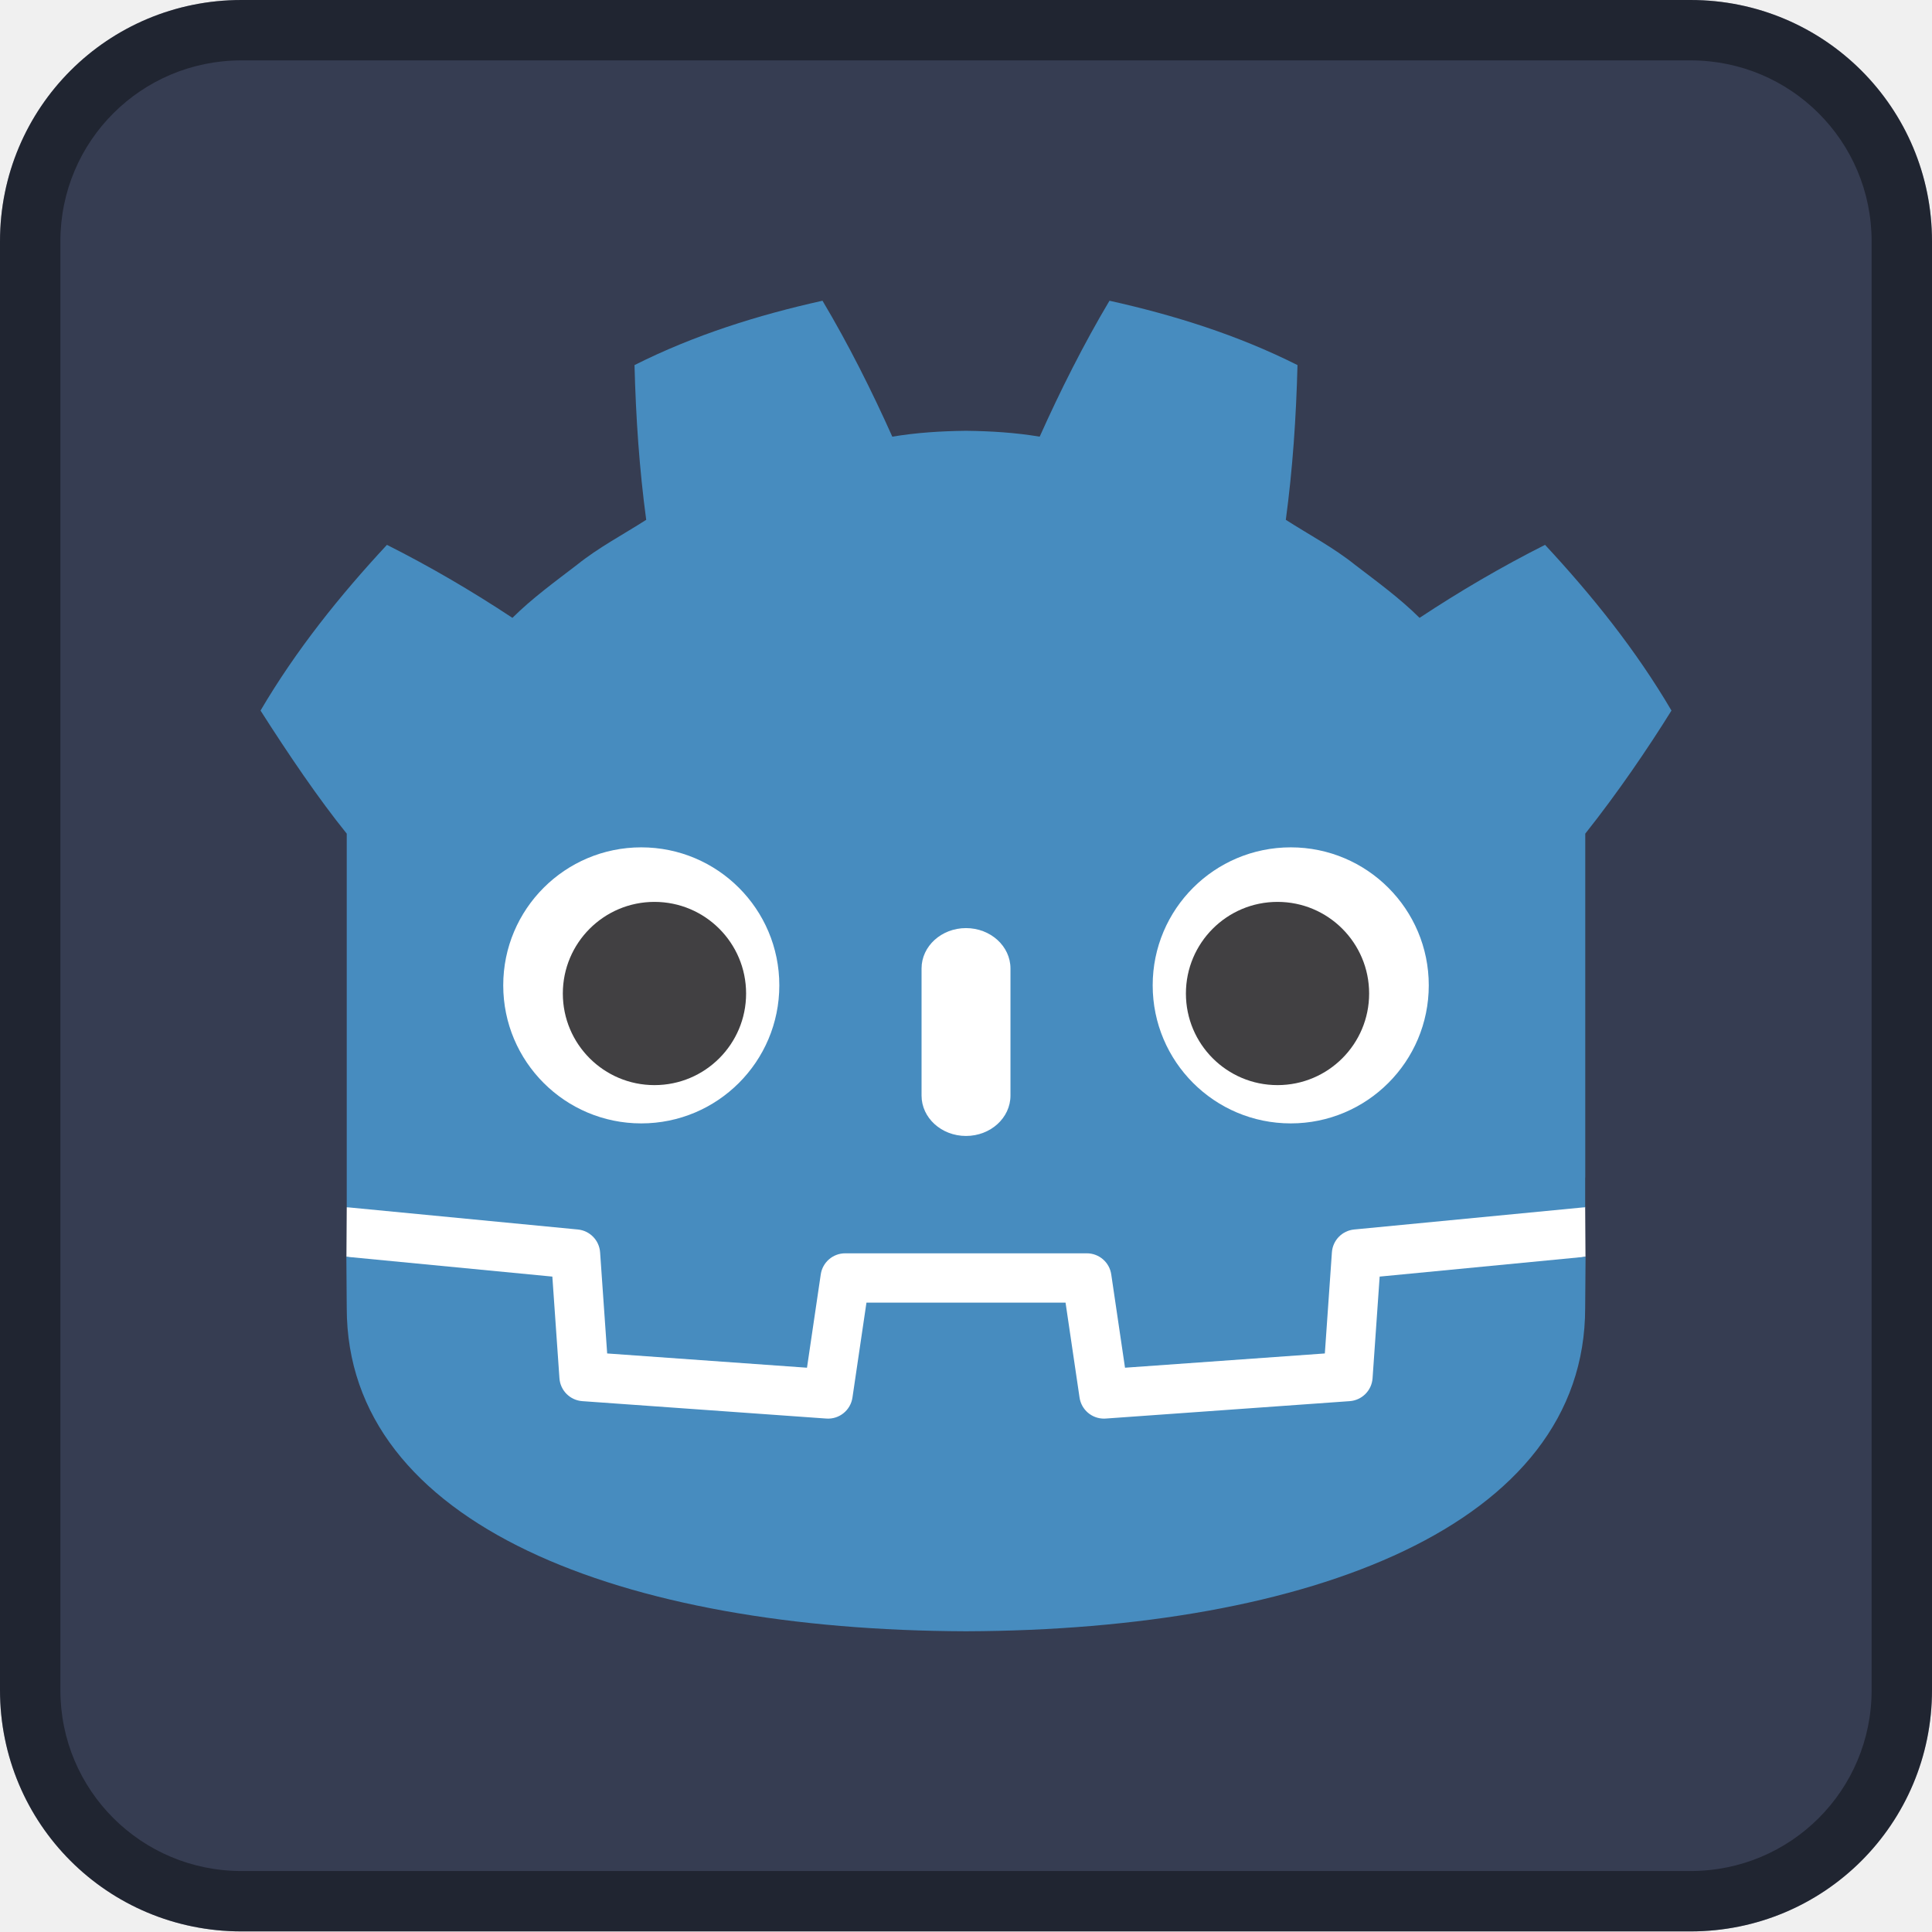
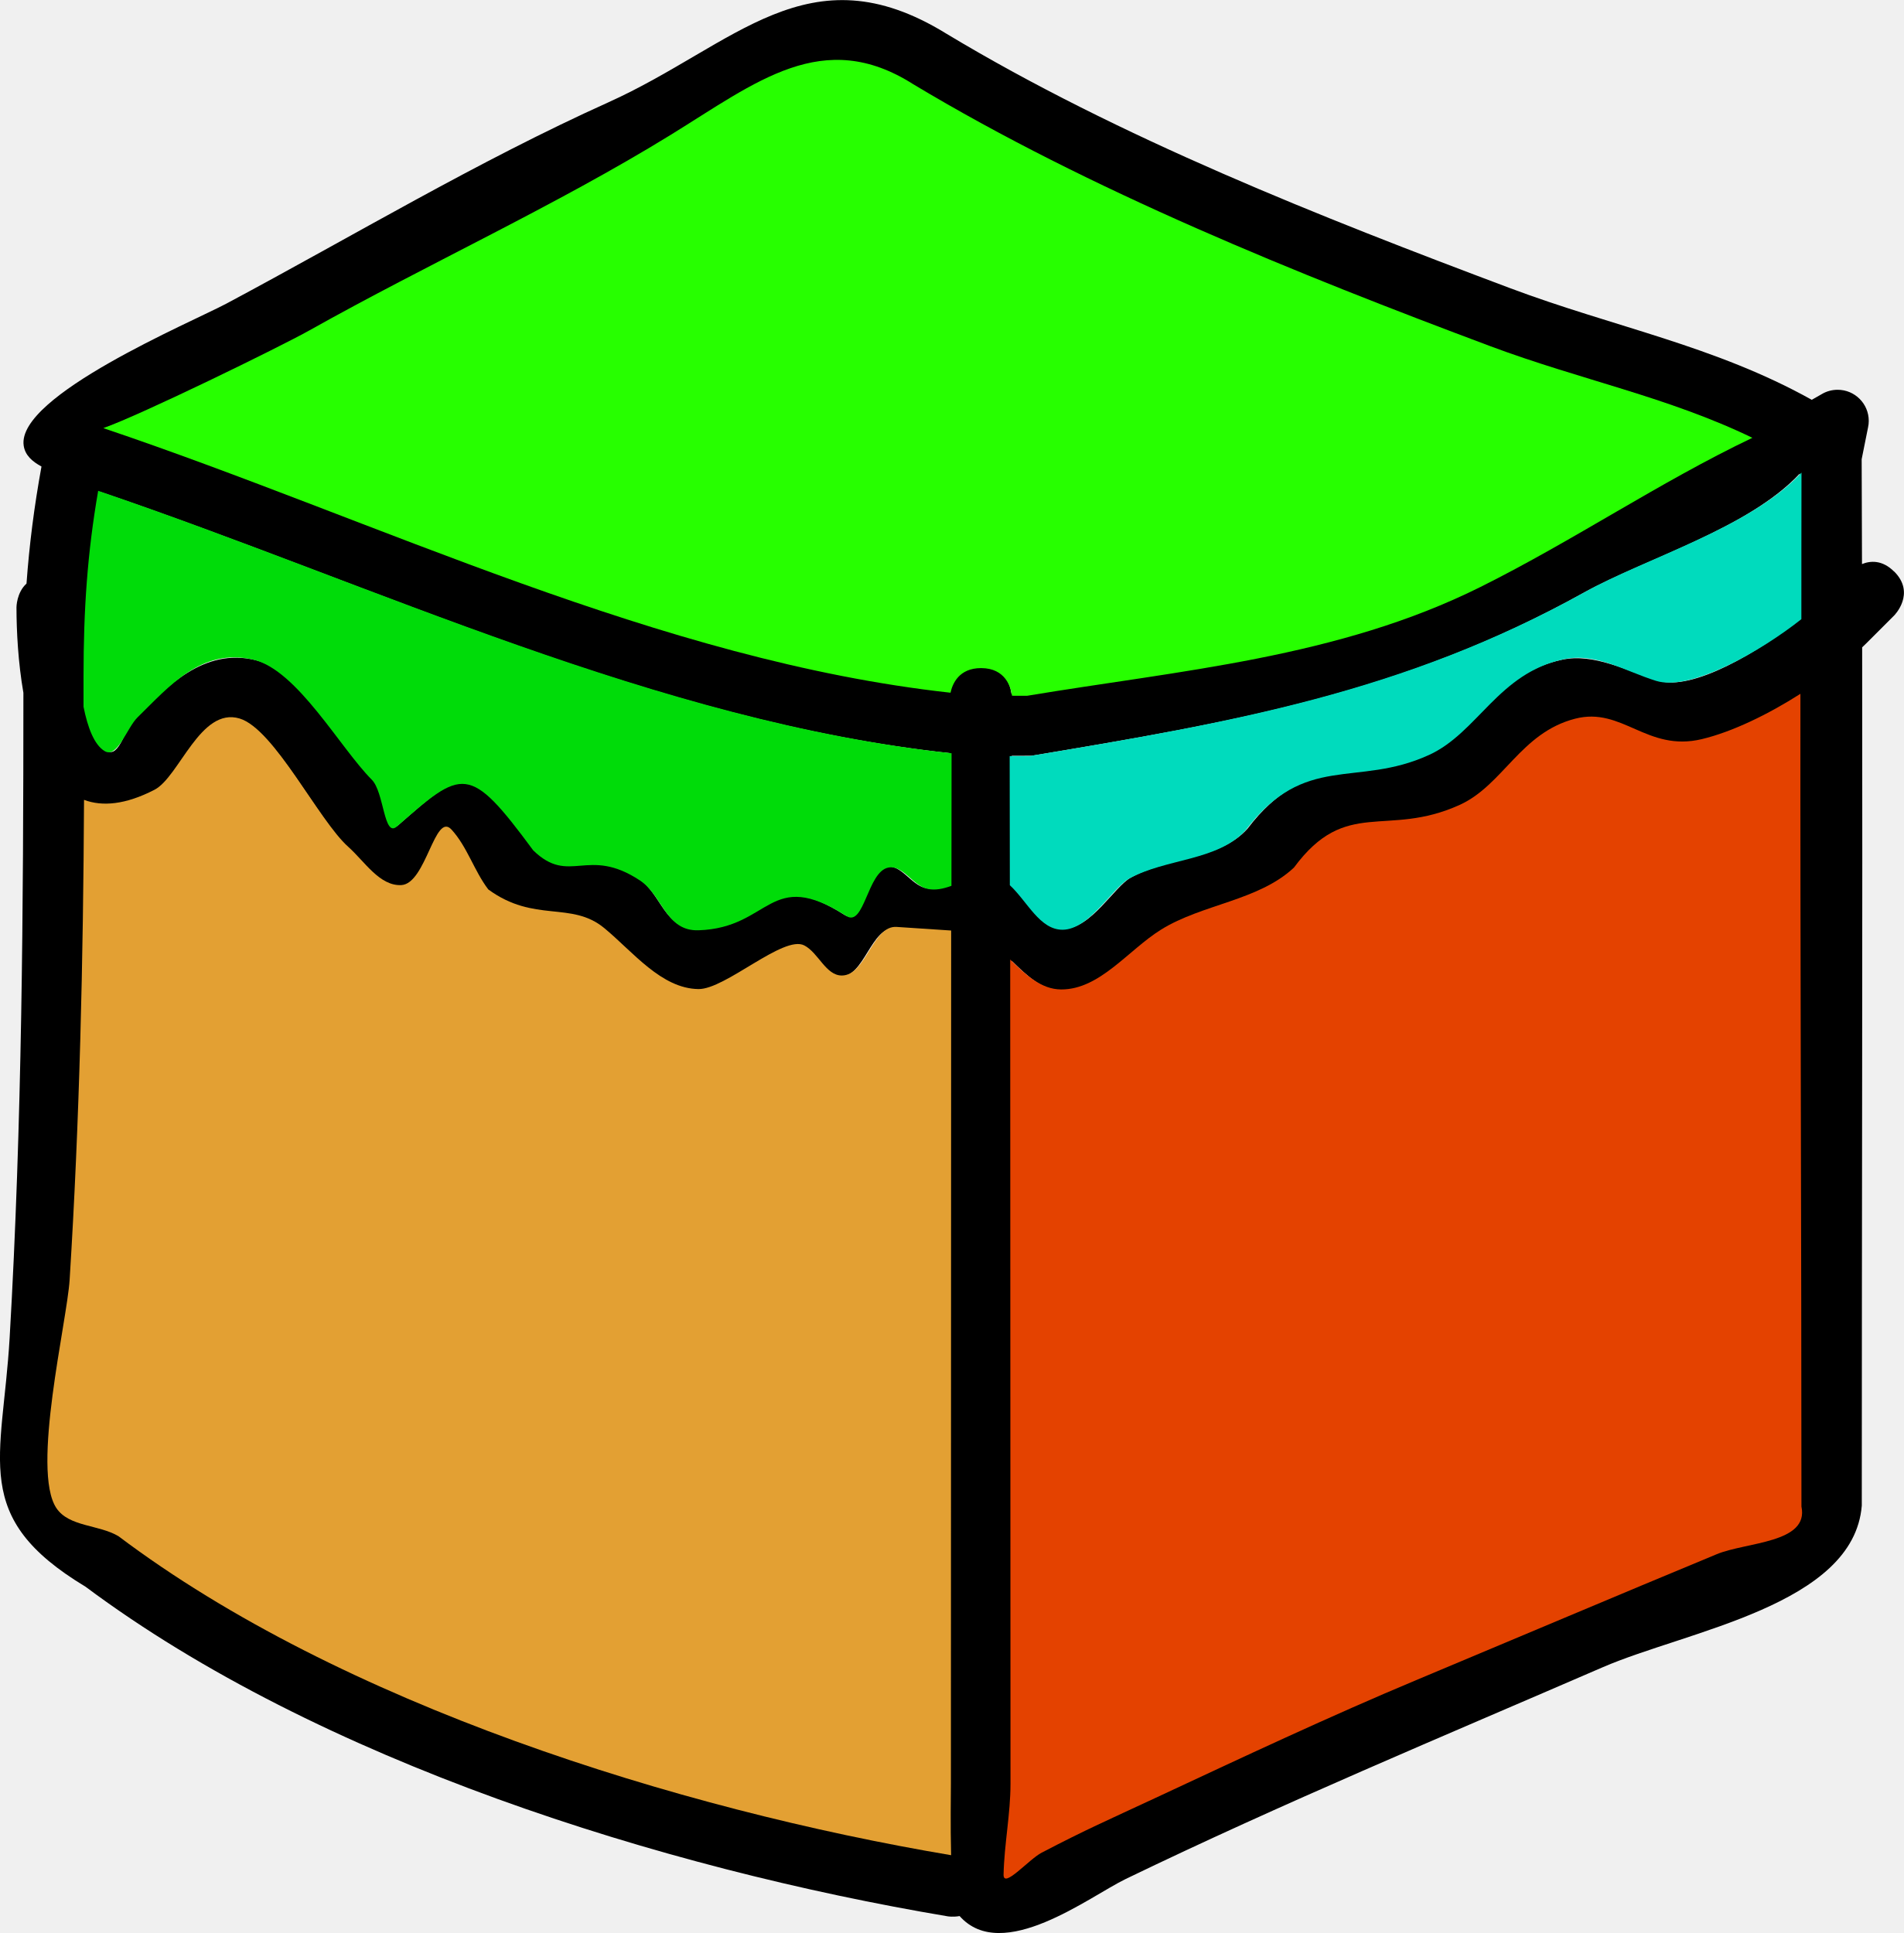
- <svg xmlns="http://www.w3.org/2000/svg" height="128" width="128">
-   <g transform="translate(32 32)">
-     <path d="m-16-32c-8.86 0-16 7.13-16 15.99v95.98c0 8.86 7.13 15.99 16 15.99h96c8.86 0 16-7.13 16-15.99v-95.98c0-8.85-7.14-15.99-16-15.99z" fill="#363d52" />
-     <path d="m-16-32c-8.86 0-16 7.13-16 15.99v95.98c0 8.86 7.13 15.99 16 15.99h96c8.86 0 16-7.13 16-15.99v-95.98c0-8.85-7.14-15.99-16-15.99zm0 4h96c6.64 0 12 5.35 12 11.99v95.98c0 6.64-5.35 11.99-12 11.99h-96c-6.64 0-12-5.35-12-11.99v-95.98c0-6.64 5.36-11.99 12-11.99z" fill-opacity=".4" />
-   </g>
-   <g stroke-width="9.927" transform="matrix(.1007308 0 0 .1007308 12.42592 2.256365)">
-     <path d="m0 0s-.325 1.994-.515 1.976l-36.182-3.491c-2.879-.278-5.115-2.574-5.317-5.459l-.994-14.247-27.992-1.997-1.904 12.912c-.424 2.872-2.932 5.037-5.835 5.037h-38.188c-2.902 0-5.41-2.165-5.834-5.037l-1.905-12.912-27.992 1.997-.994 14.247c-.202 2.886-2.438 5.182-5.317 5.46l-36.2 3.49c-.187.018-.324-1.978-.511-1.978l-.049-7.83 30.658-4.944 1.004-14.374c.203-2.91 2.551-5.263 5.463-5.472l38.551-2.75c.146-.01.29-.016.434-.016 2.897 0 5.401 2.166 5.825 5.038l1.959 13.286h28.005l1.959-13.286c.423-2.871 2.93-5.037 5.831-5.037.142 0 .284.005.423.015l38.556 2.75c2.911.209 5.26 2.562 5.463 5.472l1.003 14.374 30.645 4.966z" fill="#fff" transform="matrix(4.162611 0 0 -4.162611 919.2406 771.6719)" />
-     <path d="m0 0v-47.514-6.035-5.492c.108-.001.216-.005.323-.015l36.196-3.49c1.896-.183 3.382-1.709 3.514-3.609l1.116-15.978 31.574-2.253 2.175 14.747c.282 1.912 1.922 3.329 3.856 3.329h38.188c1.933 0 3.573-1.417 3.855-3.329l2.175-14.747 31.575 2.253 1.115 15.978c.133 1.9 1.618 3.425 3.514 3.609l36.182 3.49c.107.01.214.014.322.015v4.711l.015.005v54.325c5.097 6.416 9.923 13.494 13.621 19.449-5.651 9.62-12.575 18.217-19.976 26.182-6.864-3.455-13.531-7.369-19.828-11.534-3.151 3.132-6.7 5.694-10.186 8.372-3.425 2.751-7.285 4.768-10.946 7.118 1.09 8.117 1.629 16.108 1.846 24.448-9.446 4.754-19.519 7.906-29.708 10.17-4.068-6.837-7.788-14.241-11.028-21.479-3.842.642-7.702.88-11.567.926v.006c-.027 0-.052-.006-.075-.006-.024 0-.049.006-.073.006v-.006c-3.872-.046-7.729-.284-11.572-.926-3.238 7.238-6.956 14.642-11.03 21.479-10.184-2.264-20.258-5.416-29.703-10.17.216-8.34.755-16.331 1.848-24.448-3.668-2.35-7.523-4.367-10.949-7.118-3.481-2.678-7.036-5.24-10.188-8.372-6.297 4.165-12.962 8.079-19.828 11.534-7.401-7.965-14.321-16.562-19.974-26.182 4.443-6.974 9.208-13.983 13.621-19.449z" fill="#478cbf" transform="matrix(4.162611 0 0 -4.162611 104.6989 525.907)" />
-     <path d="m0 0-1.121-16.063c-.135-1.936-1.675-3.477-3.611-3.616l-38.555-2.751c-.094-.007-.188-.01-.281-.01-1.916 0-3.569 1.406-3.852 3.33l-2.211 14.994h-31.459l-2.211-14.994c-.297-2.018-2.101-3.469-4.133-3.32l-38.555 2.751c-1.936.139-3.476 1.68-3.611 3.616l-1.121 16.063-32.547 3.138c.015-3.498.06-7.33.06-8.093 0-34.374 43.605-50.896 97.781-51.086h.066.067c54.176.19 97.766 16.712 97.766 51.086 0 .777.047 4.593.063 8.093z" fill="#478cbf" transform="matrix(4.162611 0 0 -4.162611 784.0714 817.2428)" />
-     <path d="m0 0c0-12.052-9.765-21.815-21.813-21.815-12.042 0-21.81 9.763-21.81 21.815 0 12.044 9.768 21.802 21.81 21.802 12.048 0 21.813-9.758 21.813-21.802" fill="#fff" transform="matrix(4.162611 0 0 -4.162611 389.2148 625.671)" />
-     <path d="m0 0c0-7.994-6.479-14.473-14.479-14.473-7.996 0-14.479 6.479-14.479 14.473s6.483 14.479 14.479 14.479c8 0 14.479-6.485 14.479-14.479" fill="#414042" transform="matrix(4.162611 0 0 -4.162611 367.3669 631.0568)" />
-     <path d="m0 0c-3.878 0-7.021 2.858-7.021 6.381v20.081c0 3.52 3.143 6.381 7.021 6.381s7.028-2.861 7.028-6.381v-20.081c0-3.523-3.15-6.381-7.028-6.381" fill="#fff" transform="matrix(4.162611 0 0 -4.162611 511.9934 724.7395)" />
-     <path d="m0 0c0-12.052 9.765-21.815 21.815-21.815 12.041 0 21.808 9.763 21.808 21.815 0 12.044-9.767 21.802-21.808 21.802-12.05 0-21.815-9.758-21.815-21.802" fill="#fff" transform="matrix(4.162611 0 0 -4.162611 634.7871 625.671)" />
-     <path d="m0 0c0-7.994 6.477-14.473 14.471-14.473 8.002 0 14.479 6.479 14.479 14.473s-6.477 14.479-14.479 14.479c-7.994 0-14.471-6.485-14.471-14.479" fill="#414042" transform="matrix(4.162611 0 0 -4.162611 656.6406 631.0568)" />
+ <svg xmlns="http://www.w3.org/2000/svg" version="1.1" width="45.914" height="46.624" viewBox="0,0,45.914,46.624">
+   <g transform="translate(-216.7687,-151.1016)">
+     <g data-paper-data="{&quot;isPaintingLayer&quot;:true}" fill-rule="nonzero" stroke="none" stroke-width="0.5" stroke-linecap="butt" stroke-linejoin="miter" stroke-miterlimit="10" stroke-dasharray="" stroke-dashoffset="0" style="mix-blend-mode: normal">
+       <path d="M262.447,164.886c0.53,0.53 0,1.061 0,1.061l-0.667,0.667c-0.034,0.033 -0.069,0.067 -0.105,0.101c0.011,6.901 -0.009,13.802 -0.009,20.702c-0.195,2.407 -4.209,3.015 -6.253,3.901c-3.849,1.667 -7.715,3.277 -11.496,5.104c-0.872,0.421 -2.977,2.056 -4.007,0.895c-0.157,0.028 -0.284,0.007 -0.284,0.007c-6.882,-1.157 -15.172,-3.754 -20.795,-7.951c-2.787,-1.679 -2.002,-3.051 -1.83,-6.002c0.301,-5.183 0.331,-10.352 0.332,-15.559c-0.127,-0.731 -0.166,-1.479 -0.167,-2.061c0,0 0,-0.353 0.242,-0.574c0.068,-0.938 0.184,-1.85 0.361,-2.823c-0.221,-0.12 -0.395,-0.27 -0.429,-0.504c-0.176,-1.205 4.056,-2.981 4.89,-3.426c3.068,-1.639 6.052,-3.43 9.207,-4.853c3.06,-1.38 4.825,-3.703 8.144,-1.663c4.176,2.516 9.058,4.436 13.596,6.141c2.511,0.944 4.935,1.386 7.283,2.696l0.24,-0.137c0.112,-0.067 0.243,-0.105 0.384,-0.105c0.414,0 0.75,0.336 0.75,0.75c0,0.056 -0.006,0.11 -0.018,0.162l-0.153,0.763c0.003,0.843 0.006,1.686 0.008,2.529c0.203,-0.082 0.489,-0.105 0.776,0.182zM257.784,168.973c-1.327,0.318 -1.907,-0.784 -3.049,-0.488c-1.316,0.341 -1.723,1.604 -2.774,2.081c-1.768,0.802 -2.716,-0.197 -3.977,1.509c-0.855,0.802 -2.19,0.87 -3.186,1.488c-0.793,0.492 -1.469,1.44 -2.402,1.437c-0.486,-0.002 -0.855,-0.358 -1.228,-0.722c0,6.602 0,13.204 0,19.806c0,0.733 -0.154,1.459 -0.17,2.191c-0.008,0.353 0.605,-0.365 0.918,-0.529c1.095,-0.571 1.601,-0.792 2.719,-1.314c2.099,-0.979 4.189,-1.98 6.327,-2.874c2.39,-0.999 4.776,-2.009 7.169,-3.001c0.712,-0.295 2.223,-0.254 2.037,-1.14c0,-6.513 -0.015,-13.027 -0.009,-19.541c-0.783,0.5 -1.643,0.922 -2.374,1.097zM238.356,173.492c-0.588,-0.043 -0.736,1.173 -1.326,1.172c-0.385,-0.001 -0.559,-0.545 -0.901,-0.722c-0.499,-0.258 -1.896,1.066 -2.546,1.057c-0.896,-0.013 -1.565,-0.893 -2.256,-1.464c-0.8,-0.661 -1.667,-0.115 -2.782,-0.931c-0.341,-0.449 -0.501,-1.027 -0.882,-1.444c-0.405,-0.443 -0.606,1.308 -1.205,1.337c-0.524,0.026 -0.883,-0.575 -1.275,-0.924c-0.717,-0.64 -1.78,-2.845 -2.616,-3.097c-0.948,-0.286 -1.449,1.406 -2.046,1.714c-0.697,0.36 -1.253,0.406 -1.695,0.24c-0.019,3.856 -0.088,7.689 -0.329,11.538c-0.063,1.013 -0.935,4.564 -0.325,5.483c0.302,0.456 1.026,0.394 1.495,0.674c5.36,4.041 13.399,6.568 20.006,7.683c-0.019,-0.711 -0.008,-1.471 -0.008,-1.727c0,-6.835 0,-13.671 0,-20.506c-0.572,-0.039 -1.29,-0.083 -1.311,-0.085zM219.344,169.213c0.306,0.181 0.438,-0.561 0.692,-0.809c0.766,-0.747 1.646,-1.681 2.896,-1.381c1.058,0.254 2.084,2.098 2.848,2.864c0.297,0.298 0.278,1.392 0.595,1.115c1.591,-1.39 1.693,-1.544 3.247,0.56c0.88,0.858 1.282,-0.104 2.551,0.736c0.551,0.365 0.618,1.228 1.411,1.203c1.751,-0.057 1.688,-1.522 3.553,-0.331c0.432,0.276 0.505,-1.062 1.007,-1.161c0.349,-0.069 0.592,0.43 0.939,0.511c0.192,0.045 0.388,0.001 0.584,-0.07c0,-1.061 0,-2.123 0,-3.184c-7.093,-0.765 -13.799,-4.03 -20.486,-6.302c-0.259,1.494 -0.347,2.836 -0.347,4.454c0,0.244 -0,0.488 -0,0.732c0.099,0.5 0.258,0.915 0.51,1.065zM242.439,173.5c0.64,-0.006 1.204,-1.011 1.598,-1.23c0.889,-0.494 2.133,-0.423 2.814,-1.178c1.432,-1.884 2.606,-1.026 4.357,-1.824c1.182,-0.539 1.641,-1.914 3.226,-2.253c0.775,-0.166 1.567,0.269 2.323,0.505c0.835,0.26 2.445,-0.712 3.405,-1.474c0.002,-1.174 0.005,-2.347 0.008,-3.521c-1.235,1.327 -3.741,2.057 -5.218,2.878c-4.361,2.425 -8.461,3.12 -13.306,3.927c-0.16,0 -0.319,0.001 -0.479,0.001c0,1.034 0,2.067 0,3.101c0.426,0.395 0.718,1.073 1.272,1.067zM252.656,159.453c-4.627,-1.732 -9.602,-3.71 -13.86,-6.269c-2.178,-1.389 -3.753,-0.069 -5.822,1.205c-2.775,1.709 -5.833,3.078 -8.691,4.681c-0.73,0.41 -4.079,2.038 -4.97,2.351c0,0.001 0.001,0.002 0.001,0.004c6.634,2.237 13.331,5.557 20.372,6.334c0.046,-0.22 0.202,-0.593 0.731,-0.593c0.596,0 0.718,0.473 0.743,0.668c0.12,0 0.241,0.001 0.361,0.001c3.682,-0.614 7.465,-0.881 10.902,-2.595c2.252,-1.122 4.308,-2.511 6.555,-3.584c-2.04,-0.986 -4.149,-1.391 -6.322,-2.204z" fill="#000000" />
+       <path d="M239.706,173.546c0,6.835 -0.006,13.739 -0.006,20.574c0,0.256 -0.014,1.018 0.005,1.729c-6.607,-1.114 -14.719,-3.654 -20.079,-7.694c-0.469,-0.281 -1.196,-0.224 -1.498,-0.679c-0.61,-0.919 0.256,-4.493 0.32,-5.507c0.241,-3.849 0.328,-7.719 0.347,-11.575c0.442,0.166 1.001,0.117 1.699,-0.243c0.597,-0.308 1.105,-2.004 2.053,-1.719c0.836,0.252 1.903,2.455 2.62,3.095c0.392,0.349 0.755,0.949 1.279,0.923c0.599,-0.03 0.807,-1.781 1.212,-1.338c0.38,0.416 0.544,0.994 0.886,1.443c1.115,0.815 1.998,0.272 2.798,0.933c0.691,0.571 1.374,1.458 2.27,1.47c0.65,0.009 2.053,-1.311 2.552,-1.053c0.342,0.177 0.519,0.725 0.904,0.726c0.59,0.001 0.738,-1.215 1.326,-1.172c0.021,0.002 0.741,0.048 1.313,0.087z" data-paper-data="{&quot;noHover&quot;:false,&quot;origItem&quot;:[&quot;Path&quot;,{&quot;applyMatrix&quot;:true,&quot;segments&quot;:[[[238.35607,173.49246],[0.02104,0.00154],[-0.58837,-0.04305]],[[237.03017,174.66478],[0.58995,0.00112],[-0.38471,-0.00073]],[[236.12965,173.94291],[0.34161,0.17692],[-0.49901,-0.25844]],[[233.58333,175],[0.65006,0.0092],[-0.89639,-0.01268]],[[231.3272,173.53613],[0.69103,0.5711],[-0.80016,-0.66129]],[[228.54478,172.60532],[1.11534,0.81549],[-0.34118,-0.44898]],[[227.66299,171.1616],[0.38031,0.41635],[-0.40465,-0.443]],[[226.45814,172.49885],[0.59926,-0.02957],[-0.52418,0.02587]],[[225.18341,171.57473],[0.39152,0.3495],[-0.71749,-0.64047]],[[222.56754,168.47747],[0.83608,0.25186],[-0.94802,-0.28558]],[[220.52187,170.19176],[0.59704,-0.30806],[-0.69725,0.35976]],[[218.82712,170.43188],[0.44187,0.16555],[-0.01861,3.85646]],[[218.49811,181.96983],[0.24051,-3.84886],[-0.06333,1.01343]],[[218.17301,187.45323],[-0.61033,-0.91919],[0.30248,0.45556]],[[219.66849,188.12761],[-0.46927,-0.28073],[5.35951,4.04085]],[[239.67422,195.81032],[-6.60662,-1.11422],[-0.01874,-0.71139]],[[239.66667,194.08333],[0,0.25601],[0,-6.83545]],[[239.66667,173.57698],[0,6.83545],[-0.57194,-0.03915]]],&quot;closed&quot;:true}]}" fill="#e3a033" />
+       <path d="M260.186,167.834c-0.006,6.514 0.025,13.093 0.025,19.606c0.186,0.886 -1.33,0.853 -2.043,1.149c-2.394,0.992 -4.815,2.019 -7.205,3.019c-2.137,0.894 -4.252,1.89 -6.35,2.869c-1.118,0.522 -1.63,0.74 -2.724,1.311c-0.313,0.163 -0.927,0.881 -0.919,0.528c0.016,-0.732 0.167,-1.461 0.167,-2.193c0,-6.602 -0.007,-13.275 -0.007,-19.877c0.373,0.364 0.742,0.719 1.229,0.721c0.933,0.004 1.619,-0.953 2.412,-1.445c0.996,-0.618 2.347,-0.693 3.202,-1.495c1.26,-1.706 2.227,-0.708 3.995,-1.511c1.051,-0.477 1.467,-1.738 2.783,-2.079c1.142,-0.296 1.732,0.81 3.059,0.492c0.731,-0.175 1.595,-0.594 2.378,-1.094z" data-paper-data="{&quot;noHover&quot;:false,&quot;origItem&quot;:[&quot;Path&quot;,{&quot;applyMatrix&quot;:true,&quot;segments&quot;:[[[257.78353,168.97279],[0.73124,-0.17514],[-1.32725,0.3179]],[[254.73413,168.48468],[1.14236,-0.2959],[-1.31568,0.3408]],[[251.95978,170.56535],[1.05129,-0.47711],[-1.768,0.80237]],[[247.98326,172.07473],[1.26033,-1.70604],[-0.85456,0.80242]],[[244.79701,173.56307],[0.99598,-0.6182],[-0.79276,0.49206]],[[242.39464,174.99968],[0.93304,0.00389],[-0.48631,-0.00203]],[[241.16667,174.27746],[0.3731,0.36418],[0,6.60196]],[[241.16667,194.08333],[0,-6.60196],[0,0.73259]],[[240.99667,196.27451],[0.0157,-0.73242],[-0.00757,0.35301]],[[241.91459,195.74585],[-0.31308,0.16325],[1.09469,-0.5708]],[[244.63387,194.43198],[-1.11836,0.52181],[2.09873,-0.97924]],[[250.96038,191.55817],[-2.13736,0.89353],[2.39026,-0.99926]],[[258.12965,188.55709],[-2.39371,0.99214],[0.7123,-0.29524]],[[260.16667,187.41667],[0.18596,0.886],[0,-6.51344]],[[260.15803,167.876],[-0.00623,6.51353],[-0.78295,0.50007]]],&quot;closed&quot;:true}]}" fill="#e44200" />
+       <path d="M259.029,161.661c-2.247,1.073 -4.306,2.476 -6.558,3.598c-3.438,1.714 -7.252,2.011 -10.934,2.625c-0.12,-0 -0.243,-0 -0.363,-0.001c-0.025,-0.195 -0.151,-0.667 -0.747,-0.667c-0.529,0 -0.69,0.374 -0.736,0.594c-7.041,-0.777 -13.792,-4.143 -20.425,-6.38c-0,-0.001 -0.001,-0.002 -0.001,-0.004c0.891,-0.313 4.24,-1.949 4.97,-2.358c2.858,-1.604 5.93,-3.003 8.705,-4.712c2.069,-1.274 3.677,-2.609 5.855,-1.221c4.258,2.559 9.286,4.585 13.912,6.316c2.173,0.813 4.282,1.224 6.322,2.211z" data-paper-data="{&quot;noHover&quot;:false,&quot;origItem&quot;:[&quot;Path&quot;,{&quot;applyMatrix&quot;:true,&quot;segments&quot;:[[[252.65646,159.45341],[2.17325,0.81339],[-4.6266,-1.73162]],[[238.79656,153.18434],[4.25804,2.5592],[-2.17842,-1.38854]],[[232.97504,154.38959],[2.06863,-1.27403],[-2.77488,1.709]],[[224.28353,159.07081],[2.85801,-1.60362],[-0.73025,0.40974]],[[219.31329,161.42229],[0.8912,-0.31327],[0.00026,0.00122]],[[219.31406,161.42595],[-0.00025,-0.00121],[6.63367,2.2369]],[[239.6859,167.75949],[-7.04091,-0.77685],[0.04598,-0.21992]],[[240.41667,167.16667],[-0.52885,0],[0.5959,0]],[[241.16016,167.83469],[-0.02516,-0.19456],[0.12044,0.0004]],[[241.52147,167.83589],[-0.12044,-0.0004],[3.68195,-0.61366]],[[252.42389,165.24127],[-3.43782,1.71356],[2.2515,-1.12225]],[[258.97864,161.65756],[-2.24686,1.0726],[-2.04001,-0.98611]]],&quot;closed&quot;:true}]}" fill="#27ff00" />
+       <path d="M241.121,172.454c0,-1.034 -0.004,-2.082 -0.004,-3.115c0.16,-0 0.319,-0.001 0.479,-0.001c4.844,-0.807 9.037,-1.535 13.398,-3.96c1.477,-0.821 3.984,-1.55 5.218,-2.877c-0.004,1.174 -0.001,2.362 -0.003,3.535c-0.96,0.762 -2.669,1.748 -3.504,1.488c-0.757,-0.236 -1.45,-0.687 -2.225,-0.522c-1.585,0.339 -2.072,1.773 -3.254,2.311c-1.75,0.798 -2.984,-0.074 -4.415,1.809c-0.681,0.755 -1.928,0.68 -2.817,1.174c-0.393,0.219 -0.957,1.225 -1.597,1.231c-0.554,0.005 -0.85,-0.678 -1.276,-1.074z" data-paper-data="{&quot;noHover&quot;:false,&quot;origItem&quot;:[&quot;Path&quot;,{&quot;applyMatrix&quot;:true,&quot;segments&quot;:[[[242.4387,173.50032],[-0.55355,0.00534],[0.63999,-0.00618]],[[244.03632,172.27026],[-0.39344,0.21883],[0.88864,-0.49425]],[[246.85008,171.09193],[-0.68116,0.75497],[1.43158,-1.88363]],[[251.20689,169.26798],[-1.75035,0.79776],[1.18222,-0.53882]],[[254.43253,167.01532],[-1.5849,0.33903],[0.77491,-0.16576]],[[256.75565,167.52006],[-0.75656,-0.23576],[0.83459,0.26007]],[[260.16036,166.046],[-0.9595,0.76189],[0.00189,-1.17354]],[[260.16863,162.52539],[-0.00369,1.17353],[-1.23486,1.32727]],[[254.95078,165.40382],[1.47721,-0.82145],[-4.36066,2.42489]],[[241.64519,169.33078],[4.84413,-0.80735],[-0.15951,0.00046]],[[241.16667,169.33214],[0.15951,-0.00046],[0,1.03364]],[[241.16667,172.43307],[0,-1.03364],[0.42605,0.39543]]],&quot;closed&quot;:true}]}" fill="#00dbbd" />
+       <path d="M218.783,168.148c0,-0.244 0,-0.491 0,-0.735c0,-1.617 0.094,-2.979 0.353,-4.473c6.688,2.272 13.487,5.564 20.58,6.33c0,1.061 -0.003,2.136 -0.003,3.198c-0.196,0.071 -0.393,0.116 -0.585,0.071c-0.347,-0.081 -0.589,-0.58 -0.938,-0.511c-0.503,0.099 -0.579,1.444 -1.011,1.168c-1.865,-1.19 -1.813,0.287 -3.564,0.344c-0.793,0.026 -0.862,-0.836 -1.413,-1.201c-1.269,-0.84 -1.694,0.131 -2.575,-0.727c-1.553,-2.104 -1.697,-1.965 -3.288,-0.575c-0.317,0.277 -0.306,-0.83 -0.604,-1.128c-0.764,-0.766 -1.794,-2.641 -2.852,-2.895c-1.251,-0.3 -2.031,0.642 -2.797,1.39c-0.254,0.248 -0.487,0.996 -0.792,0.815c-0.253,-0.149 -0.411,-0.57 -0.511,-1.07z" data-paper-data="{&quot;noHover&quot;:false,&quot;origItem&quot;:[&quot;Path&quot;,{&quot;applyMatrix&quot;:true,&quot;segments&quot;:[[[219.34354,169.21325],[-0.25253,-0.14946],[0.30555,0.18084]],[[220.03602,168.40388],[-0.25415,0.24794],[0.7662,-0.74748]],[[222.93246,167.02253],[-1.25064,-0.29991],[1.05833,0.25379]],[[225.78033,169.88634],[-0.76385,-0.76554],[0.2975,0.29816]],[[226.37519,171.00115],[-0.31721,0.2771],[1.59124,-1.39005]],[[229.62188,171.56135],[-1.55342,-2.10414],[0.88031,0.85759]],[[232.1728,172.2972],[-1.26894,-0.83987],[0.55099,0.36469]],[[233.58333,173.5],[-0.79251,0.02559],[1.75093,-0.05653]],[[237.1365,173.16855],[-1.86509,-1.19009],[0.43195,0.27562]],[[238.14393,172.00754],[-0.50269,0.09924],[0.3495,-0.069]],[[239.08257,172.51858],[-0.34693,-0.08093],[0.19191,0.04477]],[[239.66667,172.4484],[-0.19638,0.07069],[0,-1.06127]],[[239.66667,169.26458],[0,1.06127],[-7.09336,-0.76545]],[[219.1805,162.96275],[6.68751,2.27162],[-0.2592,1.49408]],[[218.83333,167.41667],[0,-1.61743],[0,0.24401]],[[218.83306,168.1483],[0.00019,-0.24375],[0.09943,0.50007]]],&quot;closed&quot;:true}]}" fill="#00dc09" />
+     </g>
  </g>
</svg>
